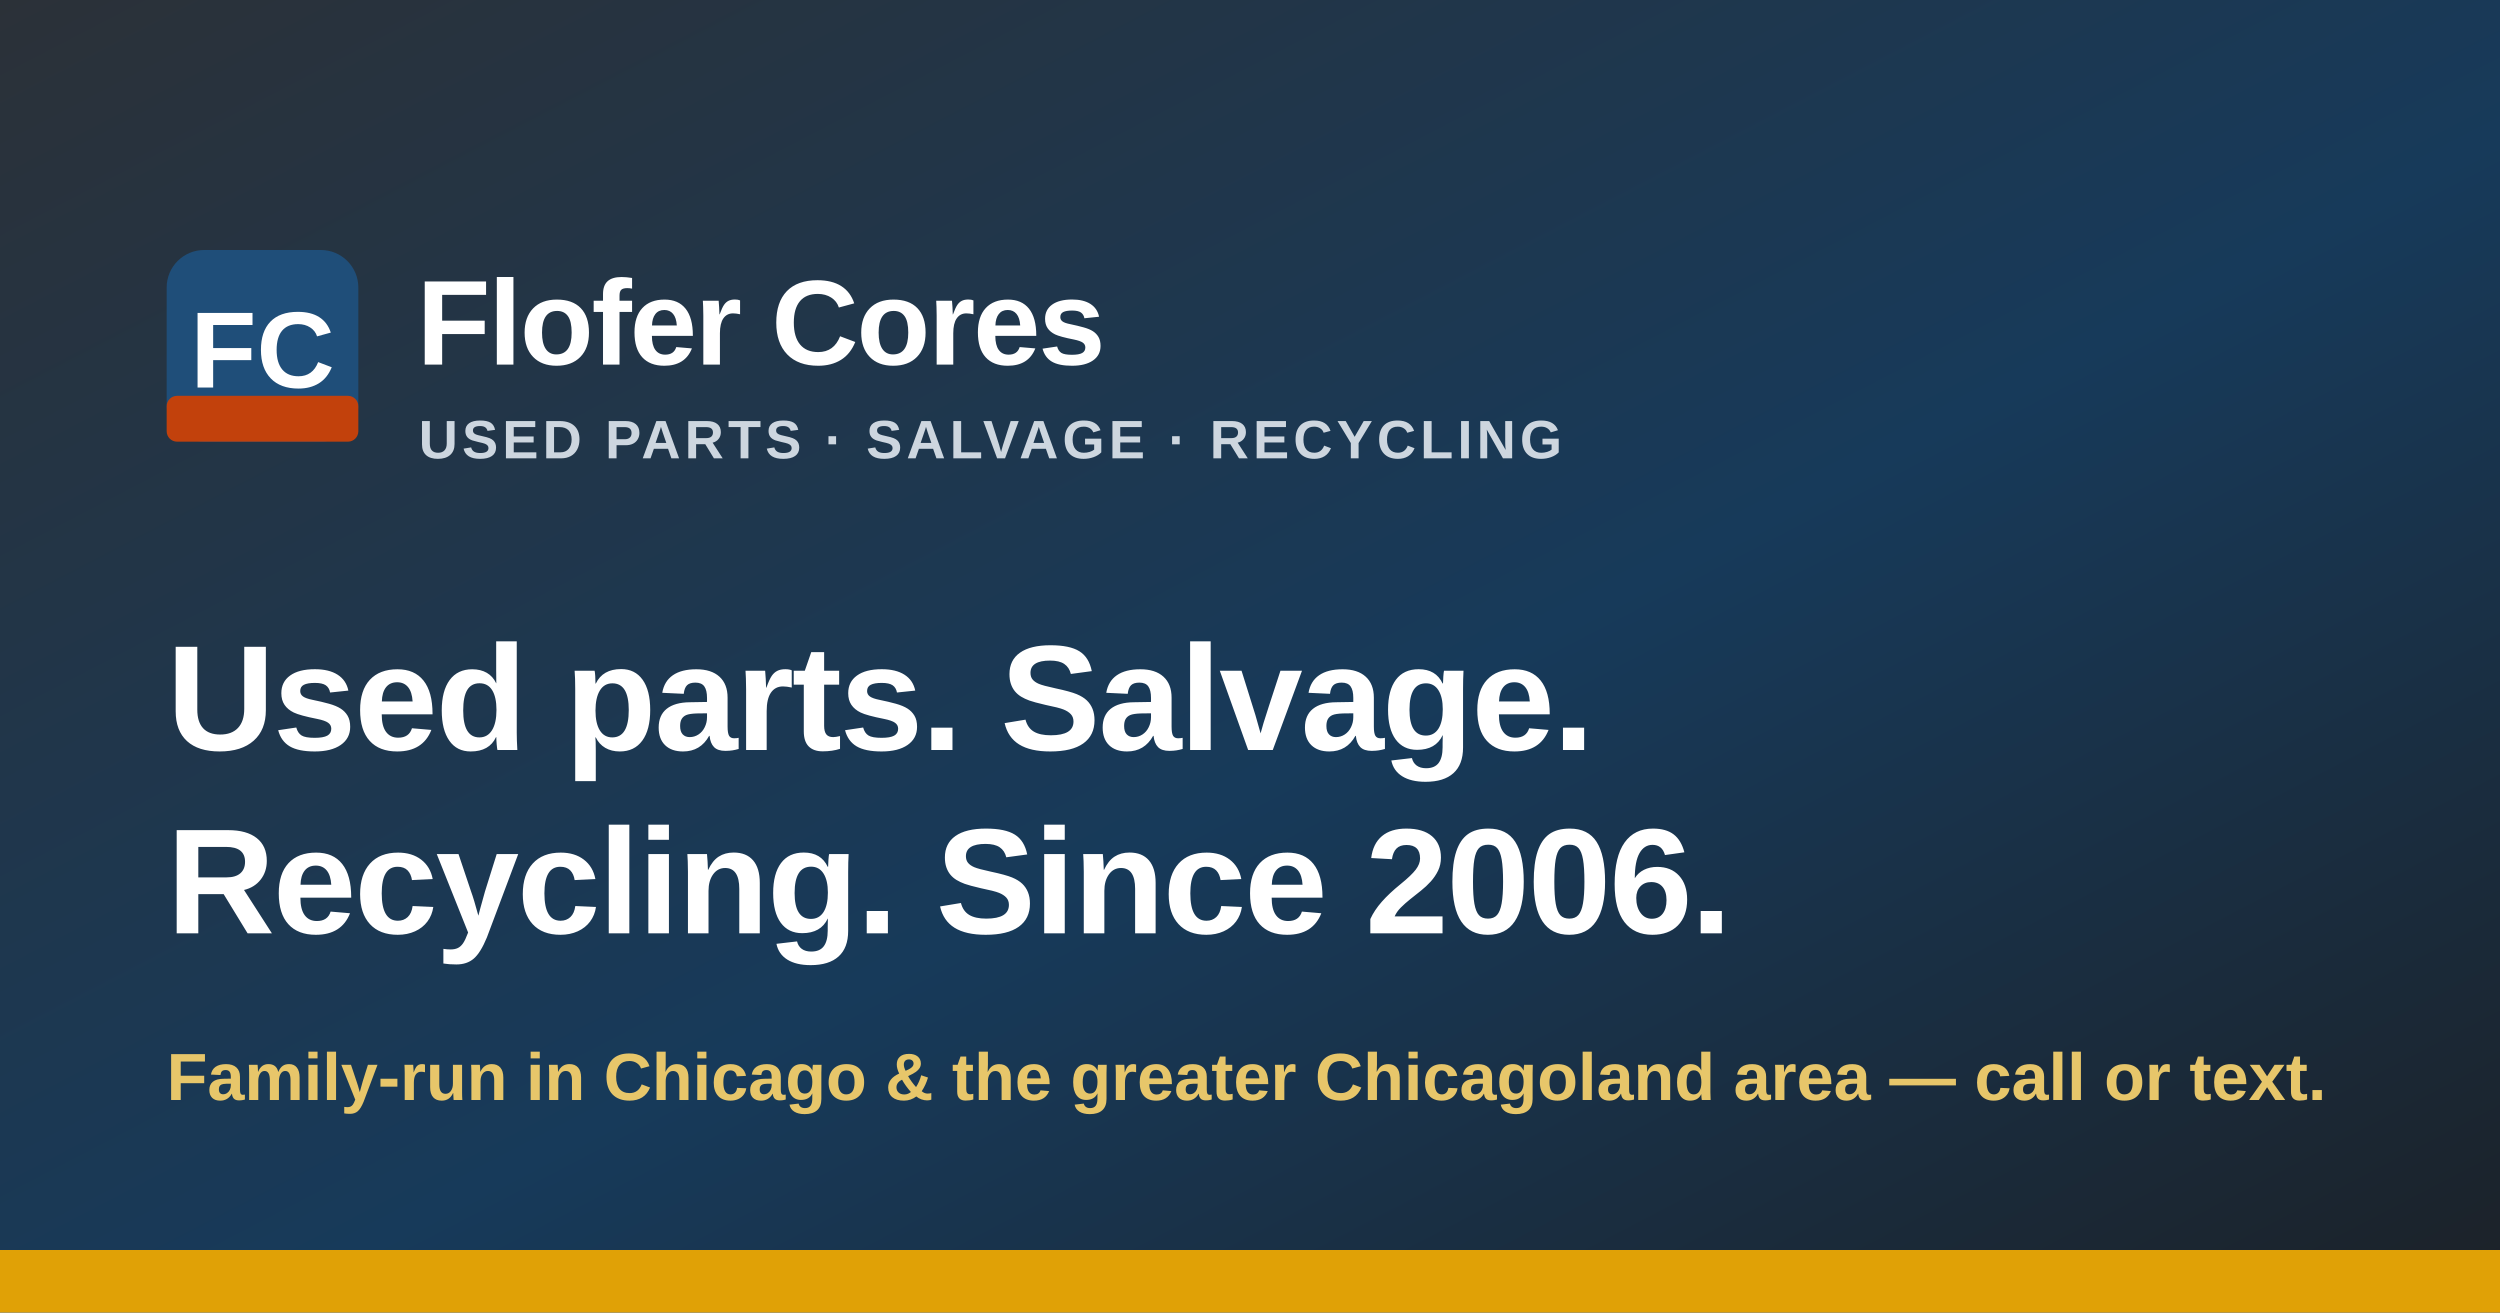
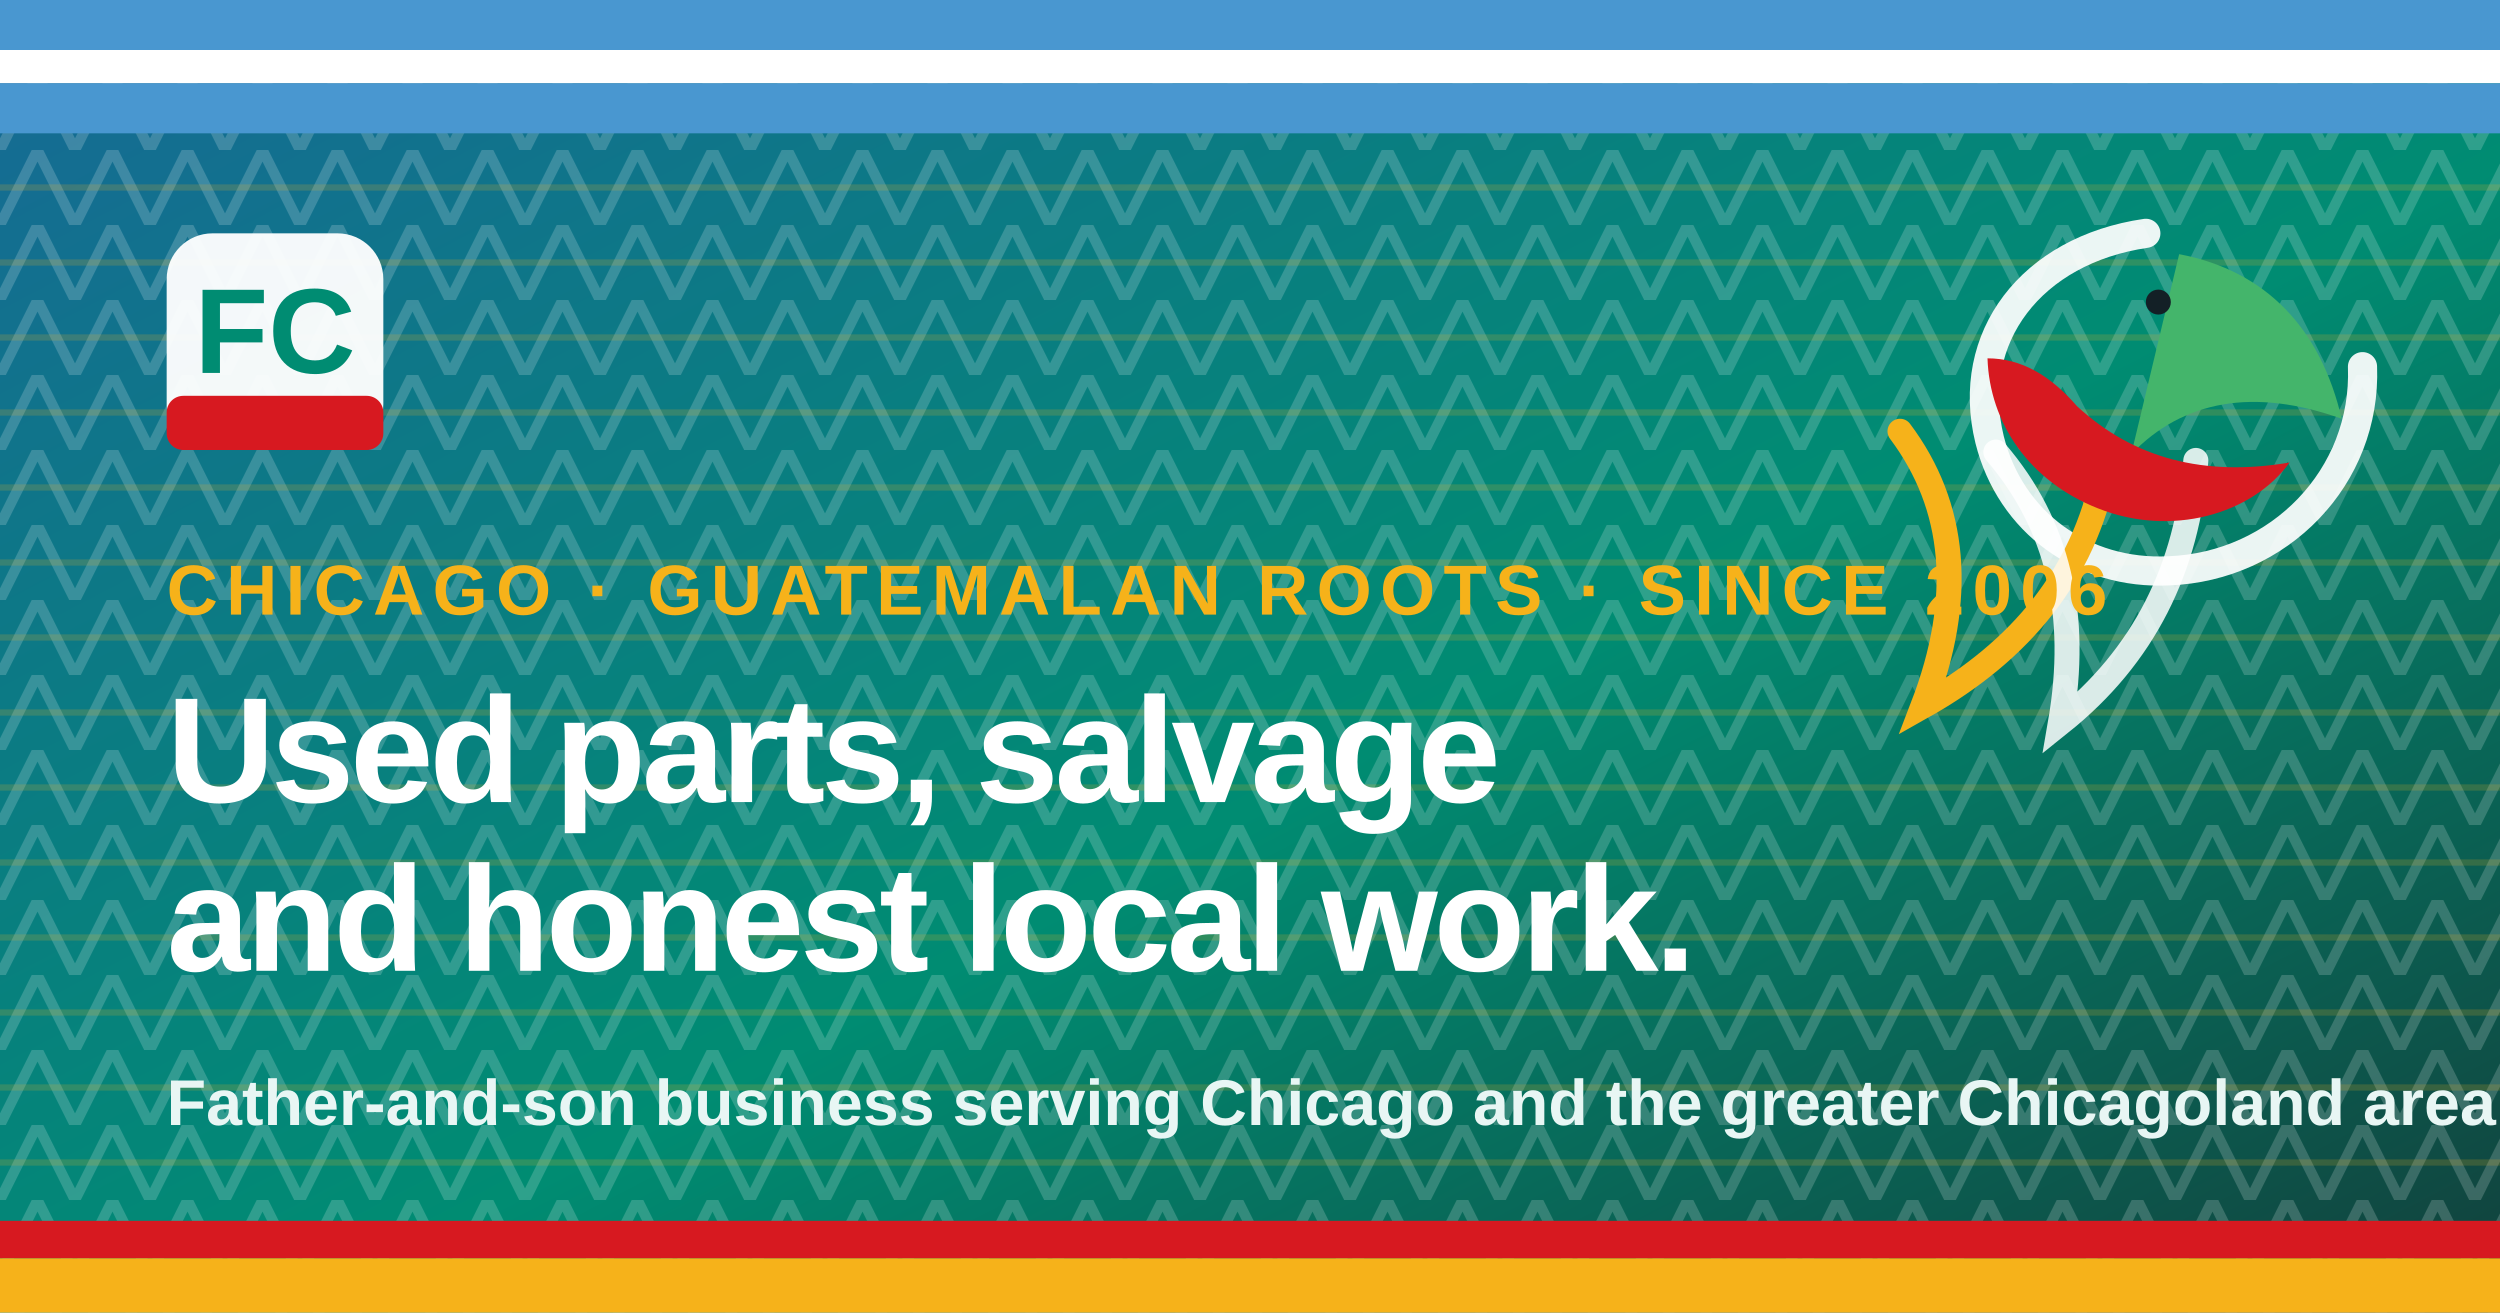
<svg xmlns="http://www.w3.org/2000/svg" viewBox="0 0 1200 630" width="1200" height="630" role="img" aria-label="Flofer Cores Inc.">
  <defs>
    <linearGradient id="bg" x1="0" y1="0" x2="1" y2="1">
-       <stop offset="0" stop-color="#2b3138" />
-       <stop offset="0.55" stop-color="#173a5a" />
-       <stop offset="1" stop-color="#1c2127" />
+       <stop offset="0" stop-color="#176996" />
+       <stop offset="0.56" stop-color="#008c72" />
+       <stop offset="1" stop-color="#123f3b" />
    </linearGradient>
+     <pattern id="zig" width="72" height="36" patternUnits="userSpaceOnUse">
+       <path d="M0 36 18 0 36 36 54 0 72 36" fill="none" stroke="#ffffff" stroke-width="5" opacity=".18" />
+       <path d="M0 18h72" stroke="#f6b21a" stroke-width="3" opacity=".18" />
+     </pattern>
  </defs>
  <rect width="1200" height="630" fill="url(#bg)" />
-   <rect x="0" y="600" width="1200" height="30" fill="#e0a106" />
-   <rect x="0" y="600" width="1200" height="30" fill="#1c2127" opacity="0" />
-   <g font-family="Arial, Helvetica, sans-serif" fill="#ffffff">
-     <rect x="80" y="120" width="92" height="92" rx="18" fill="#1f4e79" />
-     <rect x="80" y="190" width="92" height="22" rx="5" fill="#c2410c" />
-     <text x="126" y="186" text-anchor="middle" font-size="52" font-weight="800" fill="#ffffff">FC</text>
-     <text x="200" y="175" font-size="58" font-weight="800" letter-spacing="-1">Flofer Cores</text>
-     <text x="201" y="220" font-size="26" font-weight="600" fill="#cdd6df" letter-spacing="2">USED PARTS · SALVAGE · RECYCLING</text>
+   <rect width="1200" height="630" fill="url(#zig)" />
+   <rect y="0" width="1200" height="24" fill="#4997d0" />
+   <rect y="24" width="1200" height="16" fill="#ffffff" />
+   <rect y="40" width="1200" height="24" fill="#4997d0" />
+   <rect y="586" width="1200" height="18" fill="#d71920" />
+   <rect y="604" width="1200" height="26" fill="#f6b21a" />
+   <g transform="translate(80 112)">
+     <rect width="104" height="104" rx="22" fill="#ffffff" opacity=".95" />
+     <rect y="78" width="104" height="26" rx="8" fill="#d71920" />
+     <text x="52" y="67" text-anchor="middle" font-family="Arial, Helvetica, sans-serif" font-size="58" font-weight="900" fill="#008c72">FC</text>
  </g>
-   <text x="80" y="360" font-family="Arial, Helvetica, sans-serif" font-size="72" font-weight="800" fill="#ffffff" letter-spacing="-1">Used parts. Salvage.</text>
-   <text x="80" y="448" font-family="Arial, Helvetica, sans-serif" font-size="72" font-weight="800" fill="#ffffff" letter-spacing="-1">Recycling. Since 2006.</text>
-   <text x="80" y="528" font-family="Arial, Helvetica, sans-serif" font-size="32" font-weight="600" fill="#e7c66a">Family-run in Chicago &amp; the greater Chicagoland area — call or text.</text>
+   <g transform="translate(930 112)" fill="none" stroke-linecap="round">
+     <path d="M100 0c-55 8-87 50-75 99 10 40 45 65 86 63 53-2 95-45 93-98" stroke="#ffffff" stroke-width="14" opacity=".92" />
+     <path d="M116 10c42 8 68 36 78 79-42-15-76-9-101 17" fill="#44b56b" stroke="none" />
+     <path d="M80 115c-10 48-39 85-87 112 20-52 16-96-11-132" stroke="#f6b21a" stroke-width="12" />
+     <path d="M124 109c-4 52-25 94-65 126 9-52-1-95-31-130" stroke="#ffffff" stroke-width="12" opacity=".85" />
+     <path d="M67 83c27 25 61 34 102 27-18 25-57 36-92 22-33-13-52-41-53-72 16 0 30 8 43 23Z" fill="#d71920" stroke="none" />
+     <circle cx="106" cy="33" r="6" fill="#132026" stroke="none" />
+   </g>
+   <text x="80" y="295" font-family="Arial, Helvetica, sans-serif" font-size="34" font-weight="800" fill="#f6b21a" letter-spacing="4">CHICAGO · GUATEMALAN ROOTS · SINCE 2006</text>
+   <text x="80" y="385" font-family="Arial, Helvetica, sans-serif" font-size="72" font-weight="900" fill="#ffffff" letter-spacing="-2">Used parts, salvage</text>
+   <text x="80" y="466" font-family="Arial, Helvetica, sans-serif" font-size="72" font-weight="900" fill="#ffffff" letter-spacing="-2">and honest local work.</text>
+   <text x="80" y="540" font-family="Arial, Helvetica, sans-serif" font-size="31" font-weight="650" fill="#e8f6f4">Father-and-son business serving Chicago and the greater Chicagoland area.</text>
</svg>
